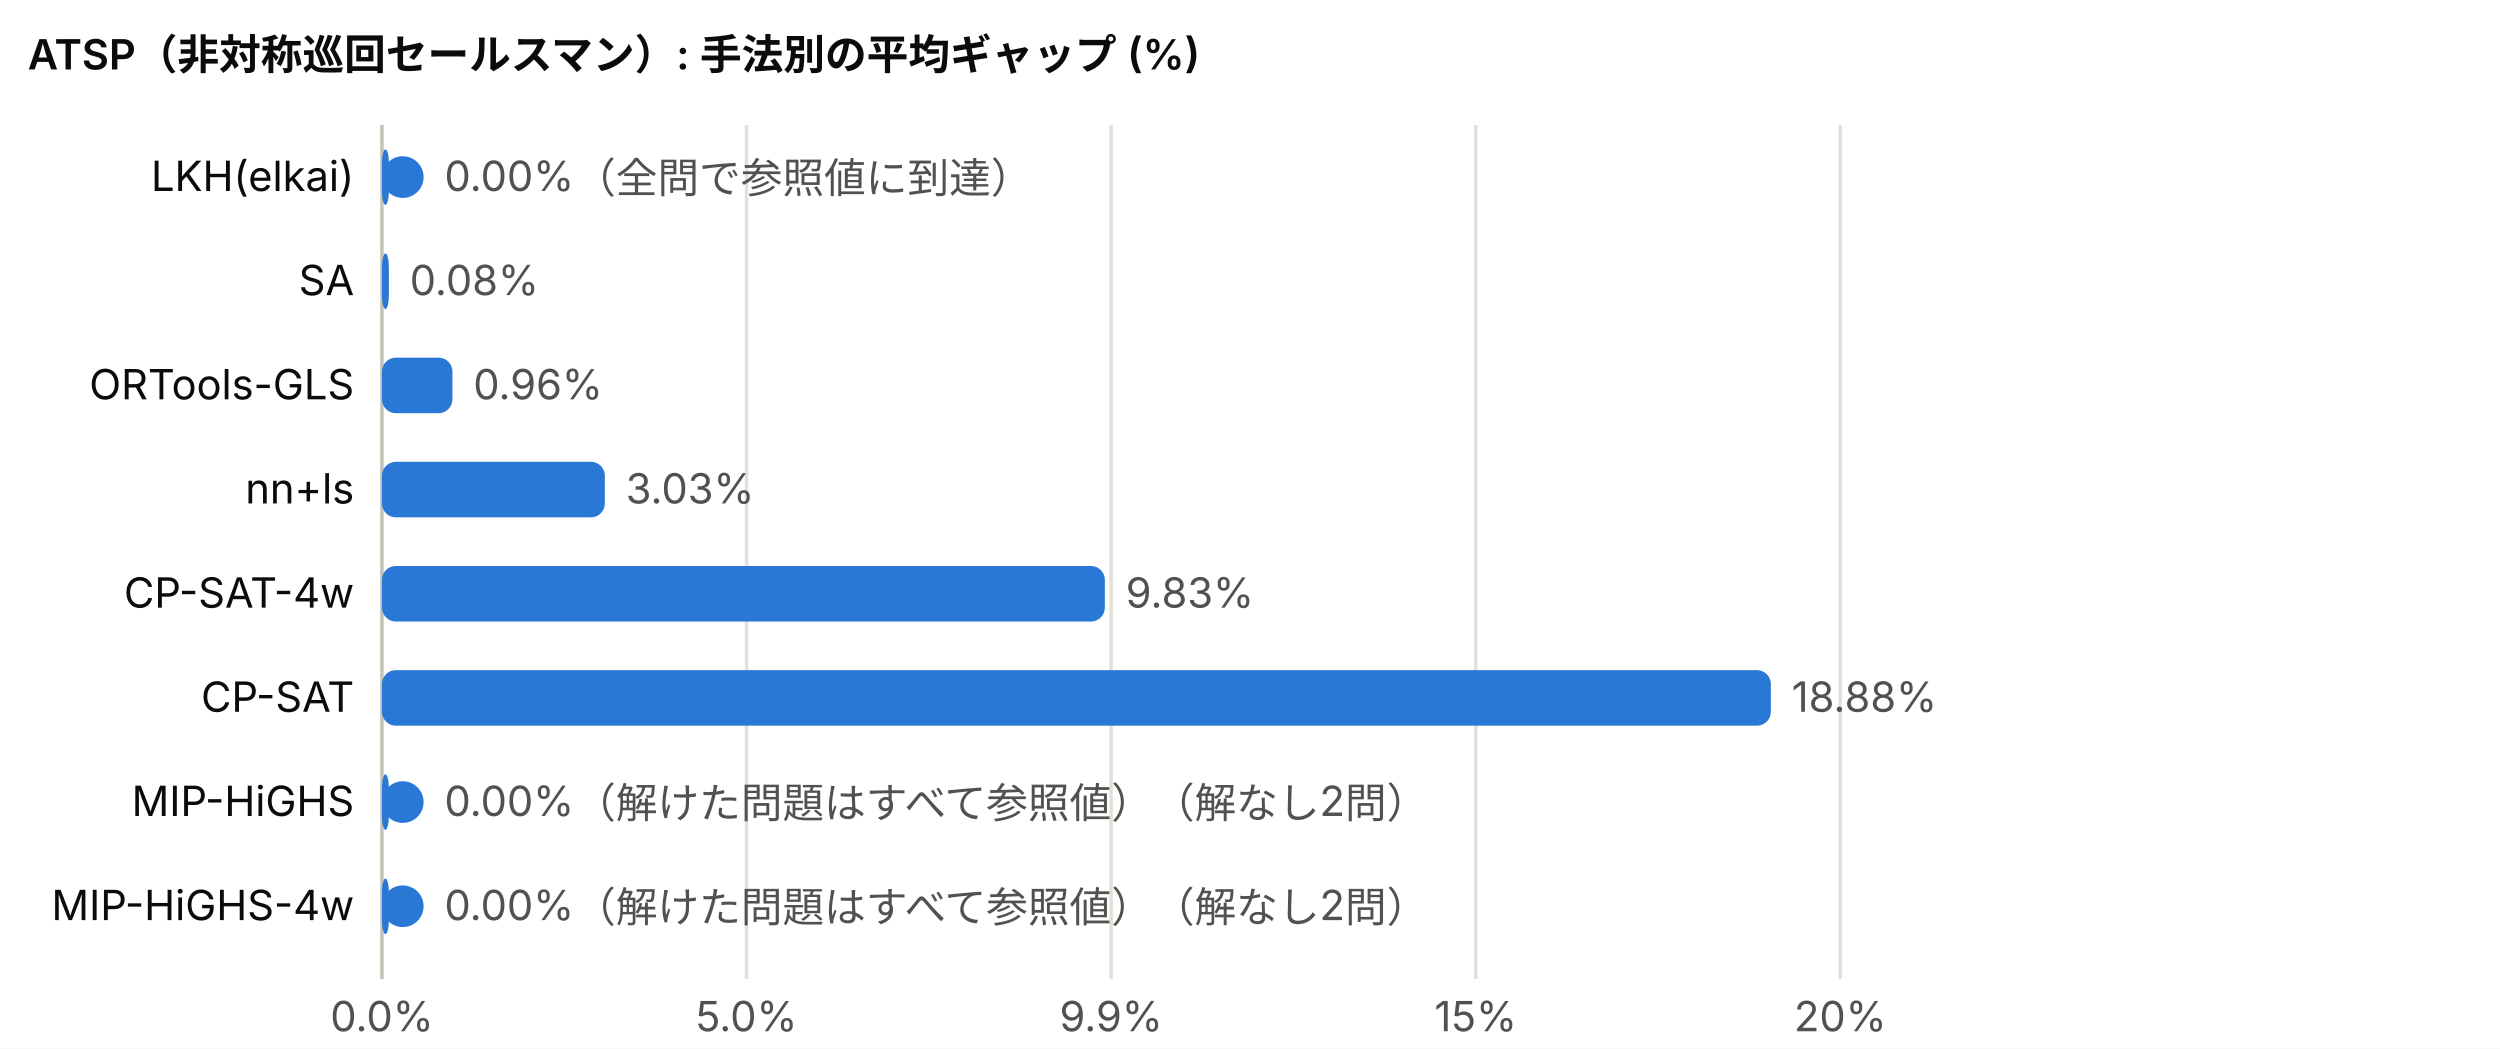
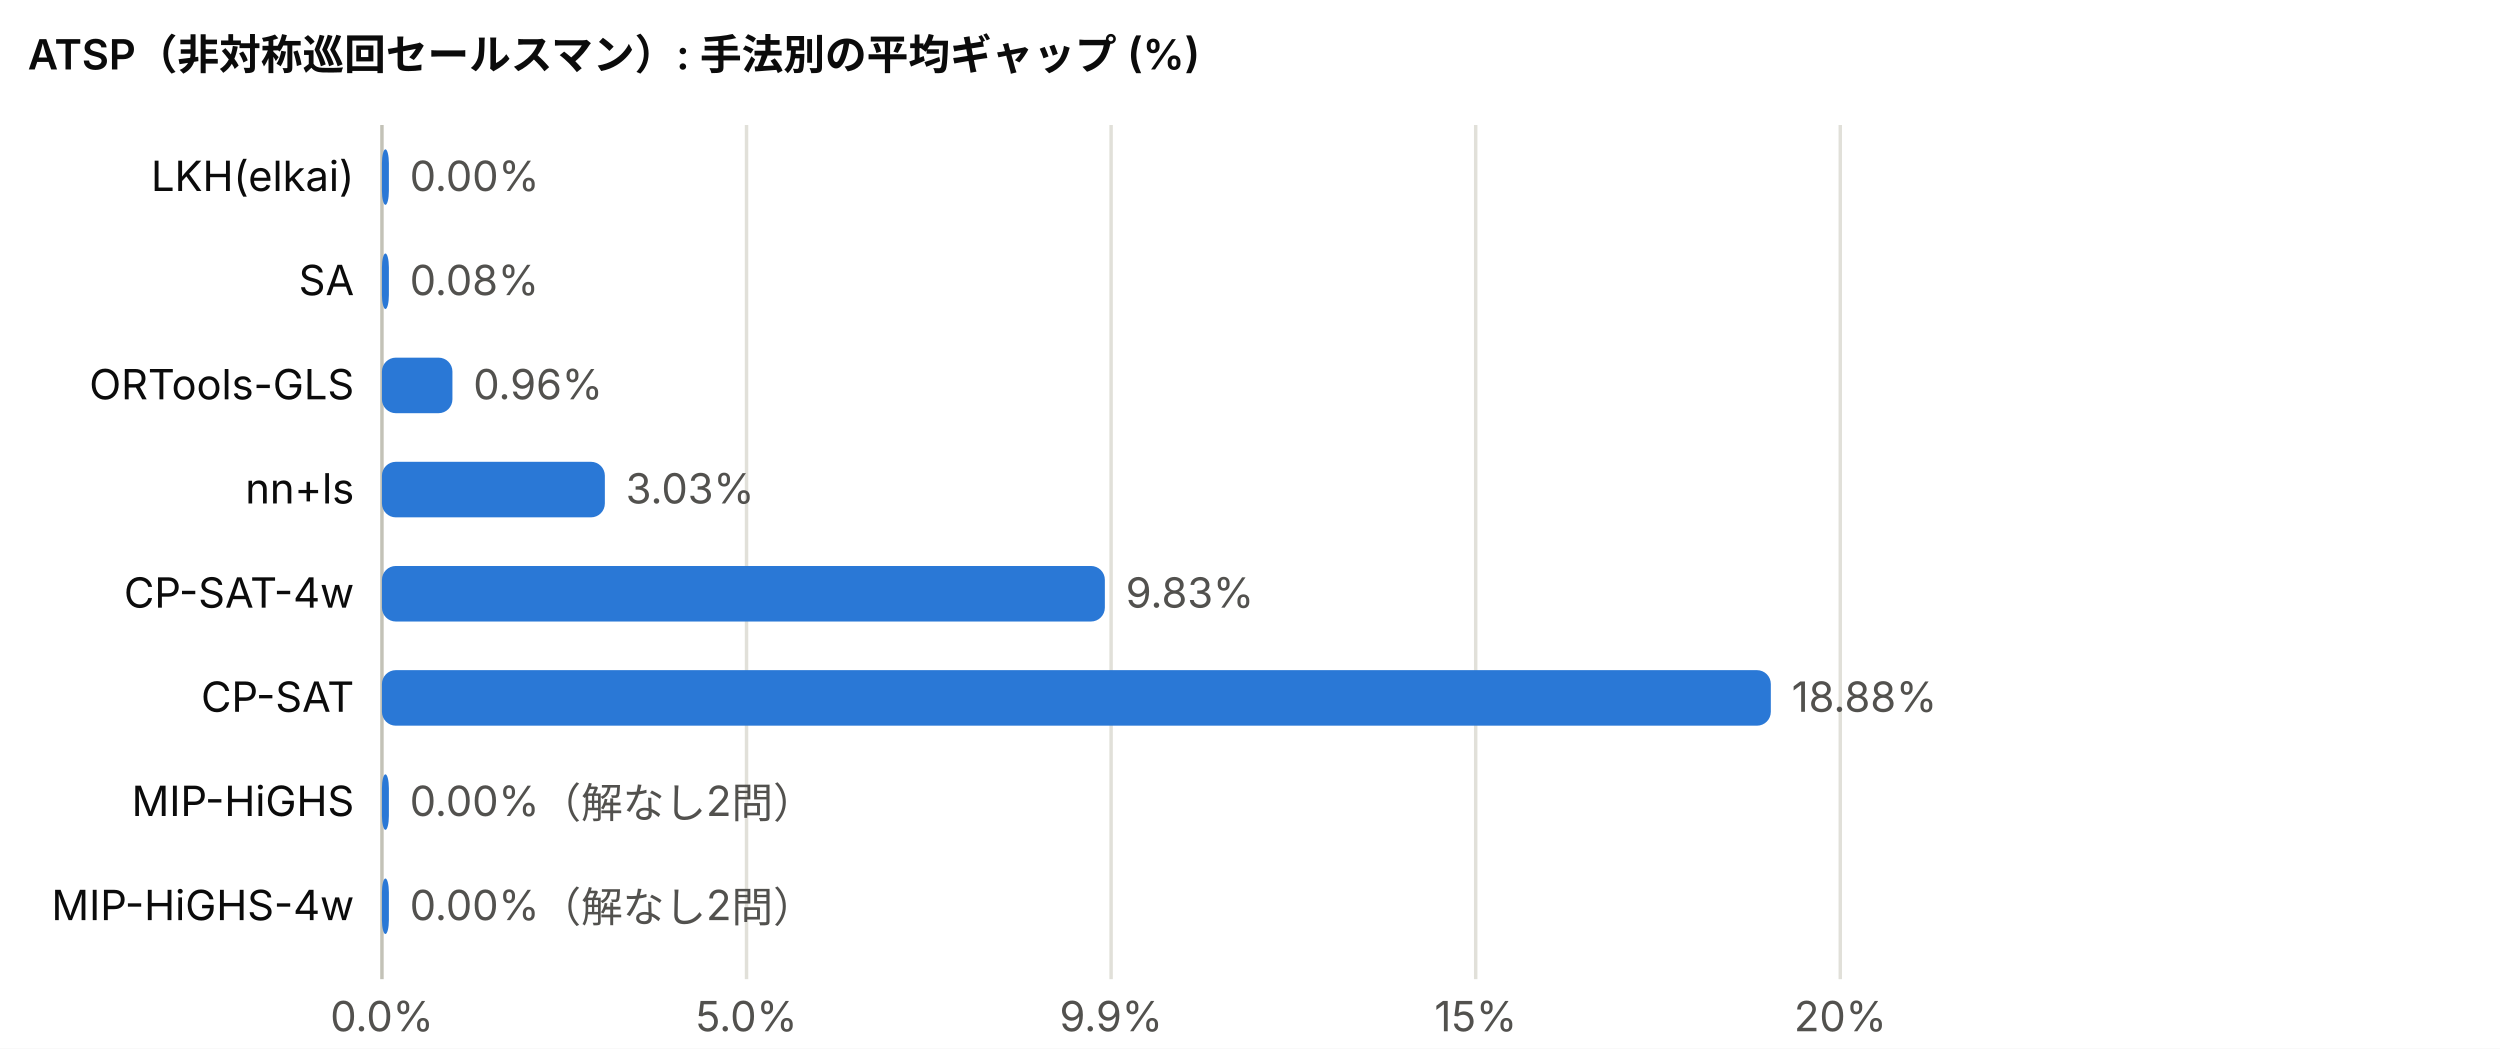
<svg xmlns="http://www.w3.org/2000/svg" width="720" height="302" viewBox="0 0 720 302" font-family="-apple-system, 'Segoe UI', 'Hiragino Sans', 'Yu Gothic UI', Meiryo, sans-serif" font-size="12">
  <rect width="720" height="302" fill="#ffffff" />
  <text x="8.0" y="20.0" text-anchor="start" fill="#0b0b0b" font-weight="600">ATSP（非対称巡回セールスマン）: 手法別の平均ギャップ (%)</text>
  <line x1="110.0" x2="110.0" y1="36" y2="282" stroke="#c3c2b7" />
  <text x="110.0" y="297.0" text-anchor="middle" fill="#52514e">0.0%</text>
  <line x1="215.0" x2="215.0" y1="36" y2="282" stroke="#e1e0d9" />
  <text x="215.0" y="297.0" text-anchor="middle" fill="#52514e">5.0%</text>
  <line x1="320.0" x2="320.0" y1="36" y2="282" stroke="#e1e0d9" />
  <text x="320.0" y="297.0" text-anchor="middle" fill="#52514e">9.9%</text>
  <line x1="425.0" x2="425.0" y1="36" y2="282" stroke="#e1e0d9" />
  <text x="425.0" y="297.0" text-anchor="middle" fill="#52514e">15%</text>
  <line x1="530.0" x2="530.0" y1="36" y2="282" stroke="#e1e0d9" />
  <text x="530.0" y="297.0" text-anchor="middle" fill="#52514e">20%</text>
  <text x="102.0" y="55.0" text-anchor="end" fill="#0b0b0b">LKH(elkai)</text>
  <rect x="110" y="43" width="2.0" height="16" rx="4" fill="#2a78d6" />
-   <circle cx="116" cy="51.0" r="6" fill="#2a78d6" />
-   <text x="128.0" y="55.0" text-anchor="start" fill="#52514e">0.00%（全問で参照値に到達）</text>
+   <text x="118.0" y="55.0" text-anchor="start" fill="#52514e">0.00%</text>
  <text x="102.0" y="85.0" text-anchor="end" fill="#0b0b0b">SA</text>
  <rect x="110" y="73" width="2.0" height="16" rx="4" fill="#2a78d6" />
  <text x="118.0" y="85.0" text-anchor="start" fill="#52514e">0.08%</text>
  <text x="102.0" y="115.0" text-anchor="end" fill="#0b0b0b">ORTools-GLS</text>
  <rect x="110" y="103" width="20.3" height="16" rx="4" fill="#2a78d6" />
  <text x="136.3" y="115.0" text-anchor="start" fill="#52514e">0.96%</text>
  <text x="102.0" y="145.0" text-anchor="end" fill="#0b0b0b">nn+ls</text>
  <rect x="110" y="133" width="64.2" height="16" rx="4" fill="#2a78d6" />
  <text x="180.2" y="145.0" text-anchor="start" fill="#52514e">3.03%</text>
  <text x="102.0" y="175.0" text-anchor="end" fill="#0b0b0b">CP-SAT-4w</text>
  <rect x="110" y="163" width="208.2" height="16" rx="4" fill="#2a78d6" />
  <text x="324.2" y="175.0" text-anchor="start" fill="#52514e">9.83%</text>
  <text x="102.0" y="205.0" text-anchor="end" fill="#0b0b0b">CP-SAT</text>
  <rect x="110" y="193" width="400.0" height="16" rx="4" fill="#2a78d6" />
  <text x="516.0" y="205.0" text-anchor="start" fill="#52514e">18.88%</text>
  <text x="102.0" y="235.0" text-anchor="end" fill="#0b0b0b">MIP-HiGHS</text>
  <rect x="110" y="223" width="2.0" height="16" rx="4" fill="#2a78d6" />
-   <circle cx="116" cy="231.0" r="6" fill="#2a78d6" />
-   <text x="128.0" y="235.0" text-anchor="start" fill="#52514e">0.00%（解けた問題はすべて参照値）（解なし2問）</text>
+   <text x="118.0" y="235.0" text-anchor="start" fill="#52514e">0.00%（解なし2問）</text>
  <text x="102.0" y="265.0" text-anchor="end" fill="#0b0b0b">MIP-HiGHS-4w</text>
  <rect x="110" y="253" width="2.0" height="16" rx="4" fill="#2a78d6" />
-   <circle cx="116" cy="261.0" r="6" fill="#2a78d6" />
-   <text x="128.0" y="265.0" text-anchor="start" fill="#52514e">0.00%（解けた問題はすべて参照値）（解なし2問）</text>
+   <text x="118.0" y="265.0" text-anchor="start" fill="#52514e">0.00%（解なし2問）</text>
</svg>
